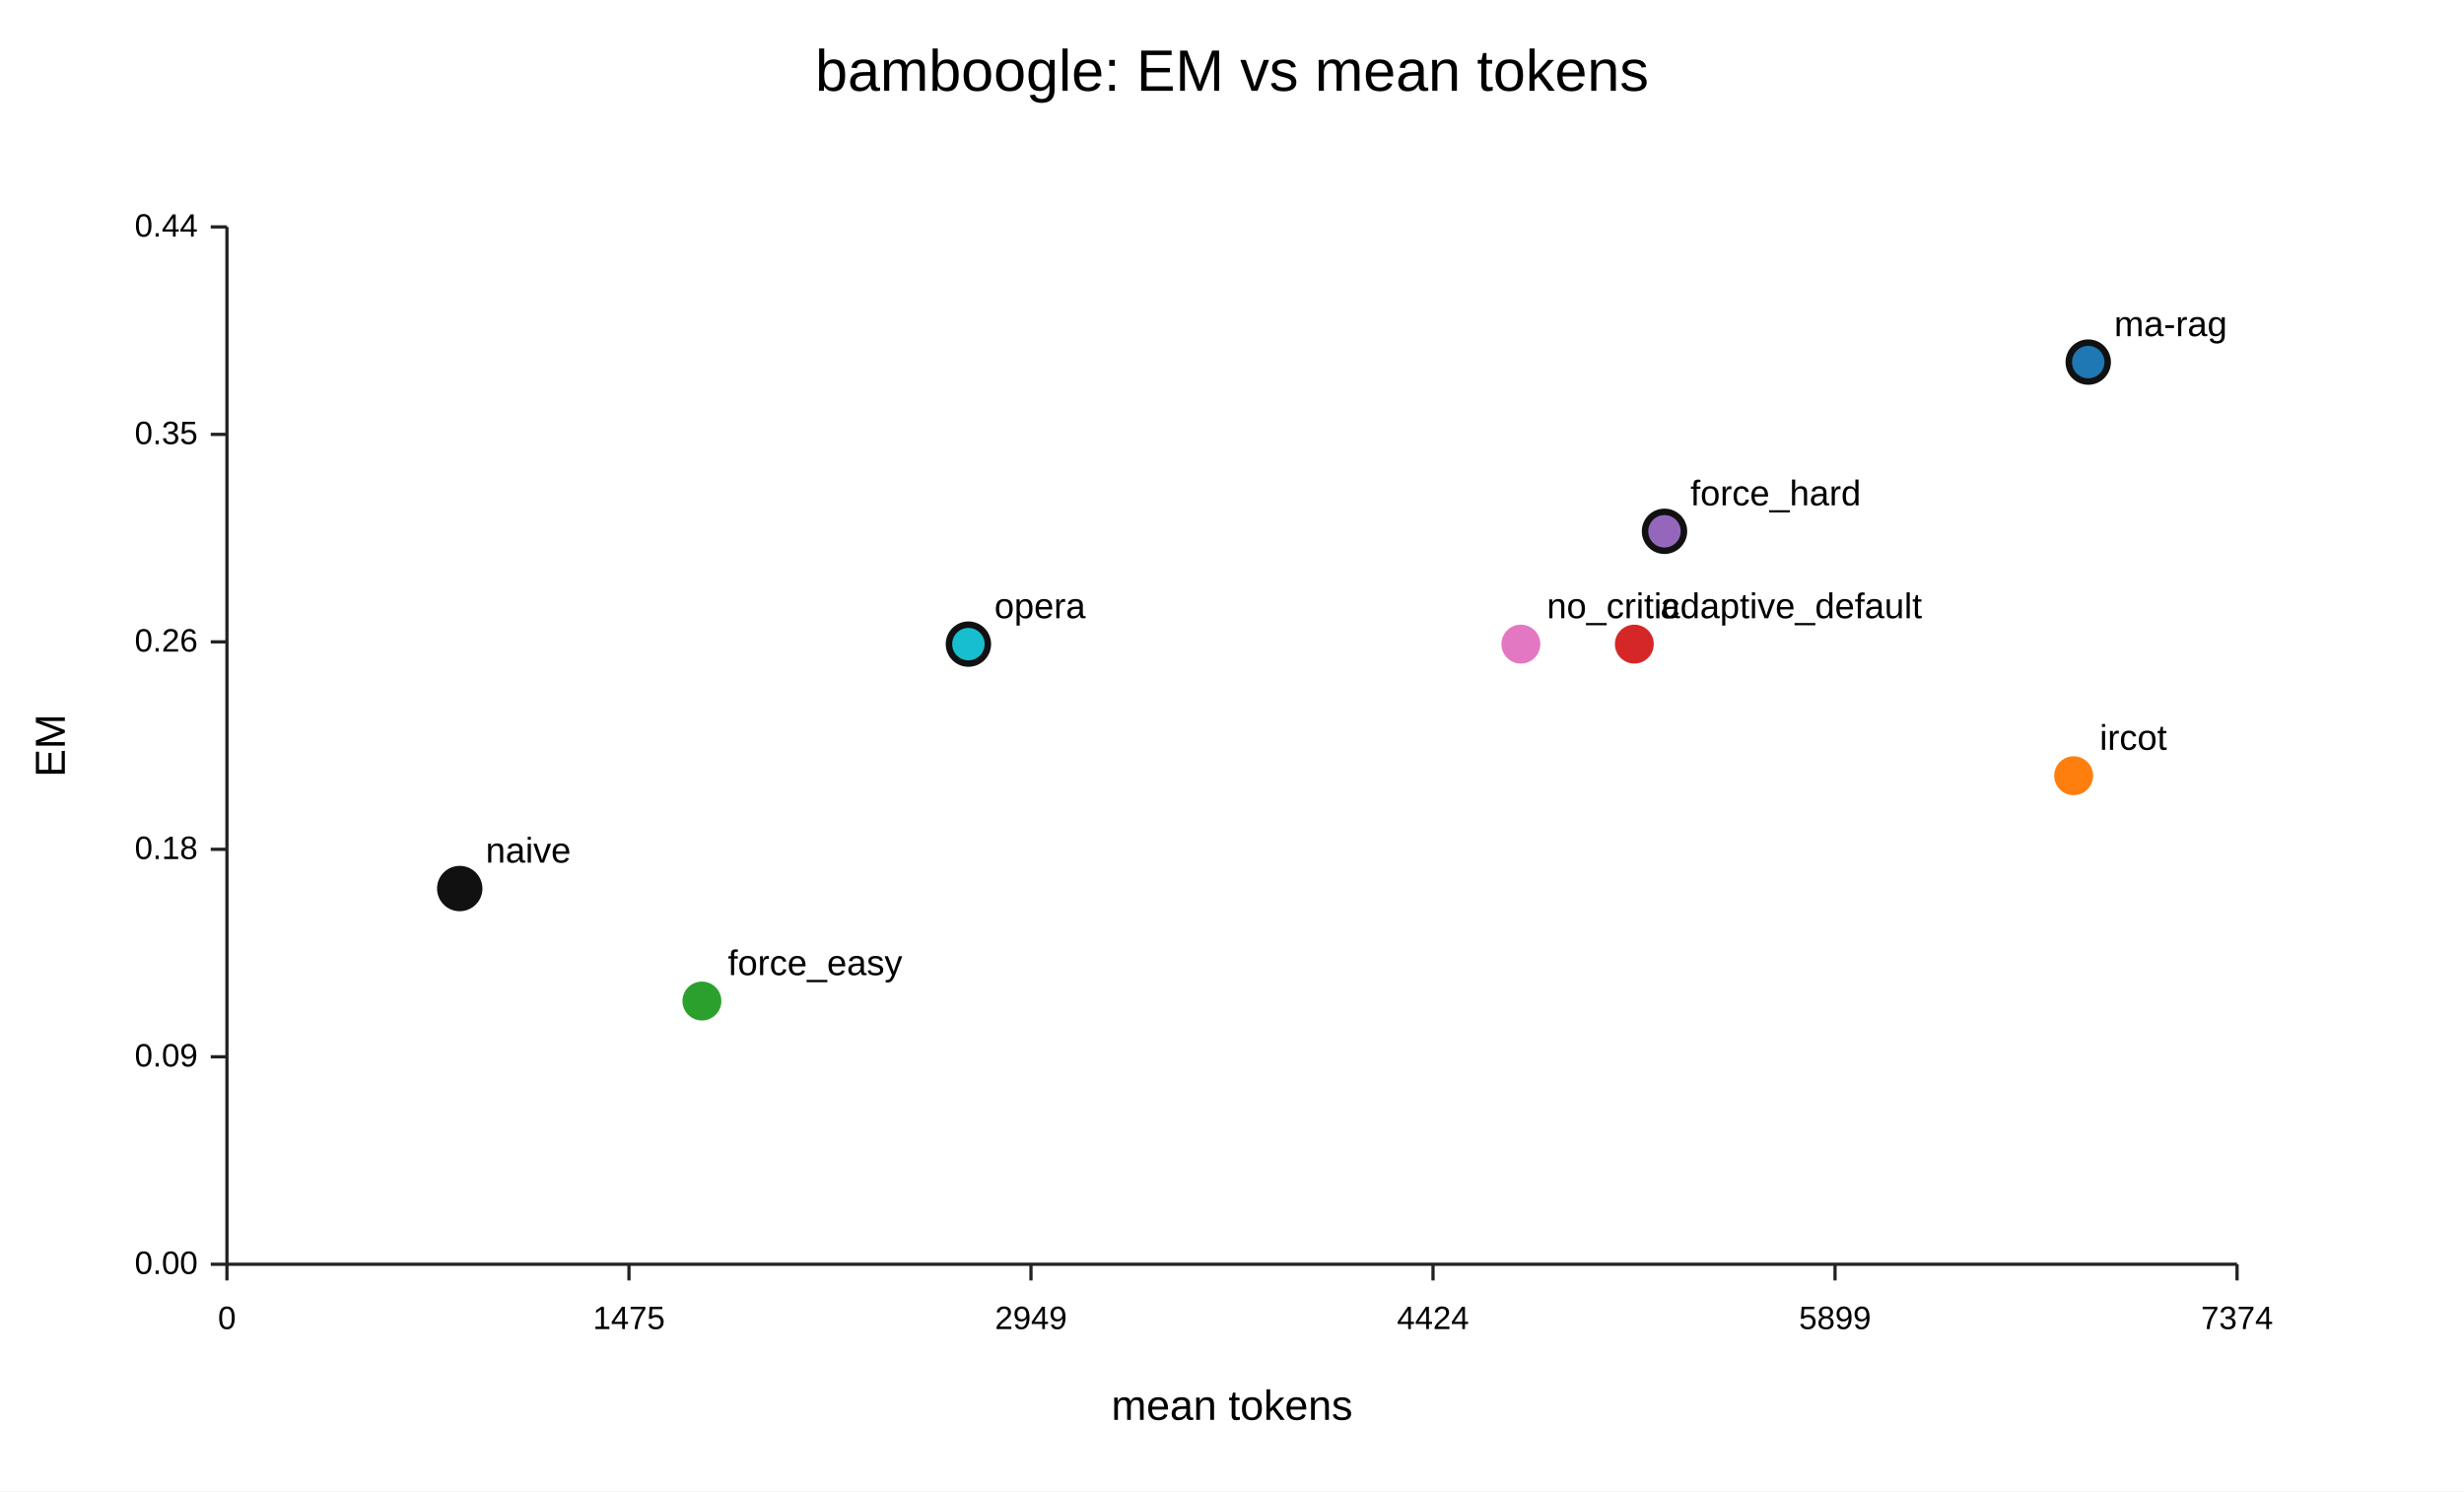
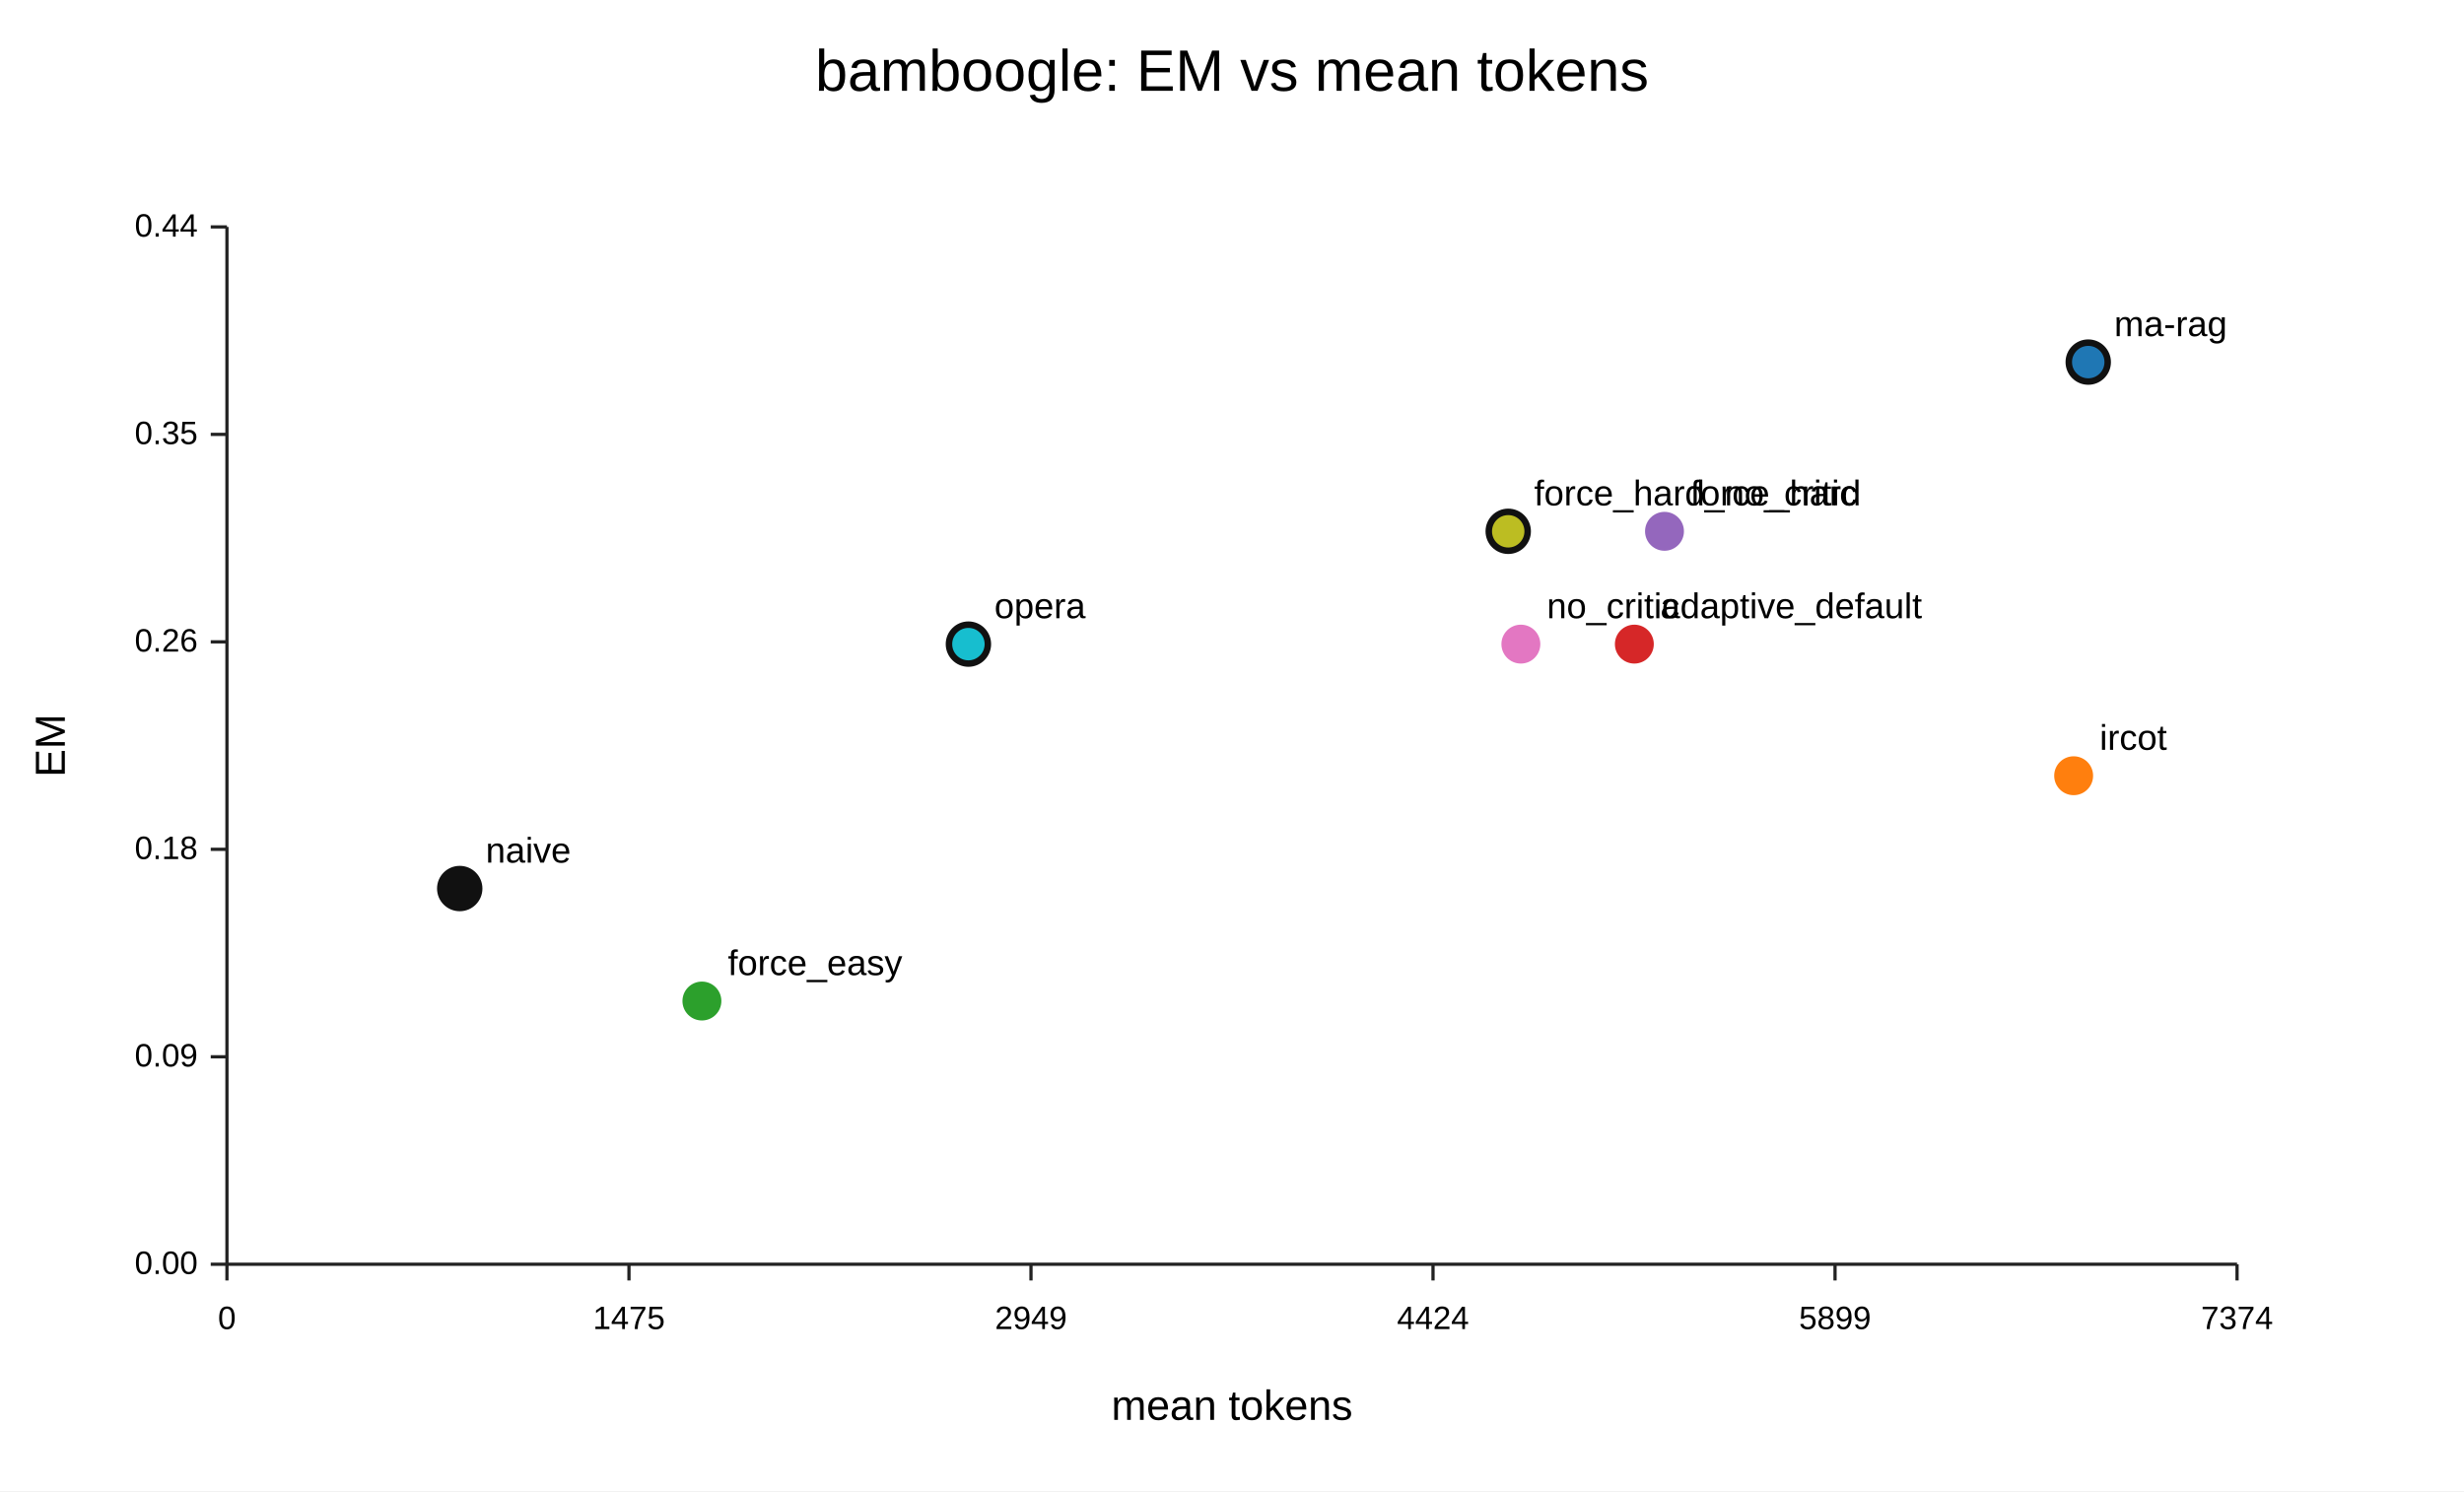
<svg xmlns="http://www.w3.org/2000/svg" width="760" height="460" viewBox="0 0 760 460">
  <rect width="100%" height="100%" fill="white" />
  <text x="380.0" y="28" text-anchor="middle" font-family="Arial" font-size="18">bamboogle: EM vs mean tokens</text>
  <line x1="70" y1="390" x2="690" y2="390" stroke="#222" />
  <line x1="70" y1="390" x2="70" y2="70" stroke="#222" />
  <text x="380.0" y="438" text-anchor="middle" font-family="Arial" font-size="13">mean tokens</text>
  <text transform="translate(20 230.0) rotate(-90)" text-anchor="middle" font-family="Arial" font-size="13">EM</text>
  <line x1="70.0" y1="390" x2="70.0" y2="395" stroke="#222" />
  <text x="70.0" y="410" text-anchor="middle" font-family="Arial" font-size="10">0</text>
  <line x1="65" y1="390.0" x2="70" y2="390.0" stroke="#222" />
  <text x="61" y="393.0" text-anchor="end" font-family="Arial" font-size="10">0.00</text>
  <line x1="194.0" y1="390" x2="194.0" y2="395" stroke="#222" />
  <text x="194.0" y="410" text-anchor="middle" font-family="Arial" font-size="10">1475</text>
  <line x1="65" y1="326.0" x2="70" y2="326.0" stroke="#222" />
  <text x="61" y="329.0" text-anchor="end" font-family="Arial" font-size="10">0.09</text>
  <line x1="318.0" y1="390" x2="318.0" y2="395" stroke="#222" />
  <text x="318.0" y="410" text-anchor="middle" font-family="Arial" font-size="10">2949</text>
  <line x1="65" y1="262.0" x2="70" y2="262.0" stroke="#222" />
  <text x="61" y="265.0" text-anchor="end" font-family="Arial" font-size="10">0.18</text>
  <line x1="442.0" y1="390" x2="442.0" y2="395" stroke="#222" />
  <text x="442.0" y="410" text-anchor="middle" font-family="Arial" font-size="10">4424</text>
  <line x1="65" y1="198.0" x2="70" y2="198.0" stroke="#222" />
  <text x="61" y="201.0" text-anchor="end" font-family="Arial" font-size="10">0.26</text>
  <line x1="566.0" y1="390" x2="566.0" y2="395" stroke="#222" />
  <text x="566.0" y="410" text-anchor="middle" font-family="Arial" font-size="10">5899</text>
  <line x1="65" y1="134.0" x2="70" y2="134.0" stroke="#222" />
  <text x="61" y="137.0" text-anchor="end" font-family="Arial" font-size="10">0.35</text>
  <line x1="690.0" y1="390" x2="690.0" y2="395" stroke="#222" />
  <text x="690.0" y="410" text-anchor="middle" font-family="Arial" font-size="10">7374</text>
  <line x1="65" y1="70.0" x2="70" y2="70.0" stroke="#222" />
  <text x="61" y="73.0" text-anchor="end" font-family="Arial" font-size="10">0.44</text>
  <circle cx="141.8" cy="274.1" r="6" fill="#111111" stroke="#111111" stroke-width="2" />
  <text x="149.8" y="266.1" font-family="Arial" font-size="11">naive</text>
  <circle cx="639.6" cy="239.3" r="6" fill="#ff7f0e" stroke="none" stroke-width="2" />
  <text x="647.6" y="231.3" font-family="Arial" font-size="11">ircot</text>
  <circle cx="298.7" cy="198.7" r="6" fill="#17becf" stroke="#111111" stroke-width="2" />
  <text x="306.7" y="190.7" font-family="Arial" font-size="11">opera</text>
  <circle cx="644.1" cy="111.7" r="6" fill="#1f77b4" stroke="#111111" stroke-width="2" />
  <text x="652.1" y="103.7" font-family="Arial" font-size="11">ma-rag</text>
  <circle cx="504.1" cy="198.7" r="6" fill="#d62728" stroke="none" stroke-width="2" />
  <text x="512.1" y="190.7" font-family="Arial" font-size="11">adaptive_default</text>
  <circle cx="216.5" cy="308.8" r="6" fill="#2ca02c" stroke="none" stroke-width="2" />
  <text x="224.5" y="300.8" font-family="Arial" font-size="11">force_easy</text>
-   <circle cx="513.4" cy="163.9" r="6" fill="#9467bd" stroke="#111111" stroke-width="2" />
+   <circle cx="513.4" cy="163.9" r="6" fill="#9467bd" stroke="none" stroke-width="2" />
  <text x="521.4" y="155.9" font-family="Arial" font-size="11">force_hard</text>
  <circle cx="469.1" cy="198.7" r="6" fill="#e377c2" stroke="none" stroke-width="2" />
  <text x="477.1" y="190.7" font-family="Arial" font-size="11">no_critic</text>
+   <circle cx="465.2" cy="163.9" r="6" fill="#bcbd22" stroke="#111111" stroke-width="2" />
+   <text x="473.2" y="155.9" font-family="Arial" font-size="11">force_hard_no_critic</text>
</svg>
